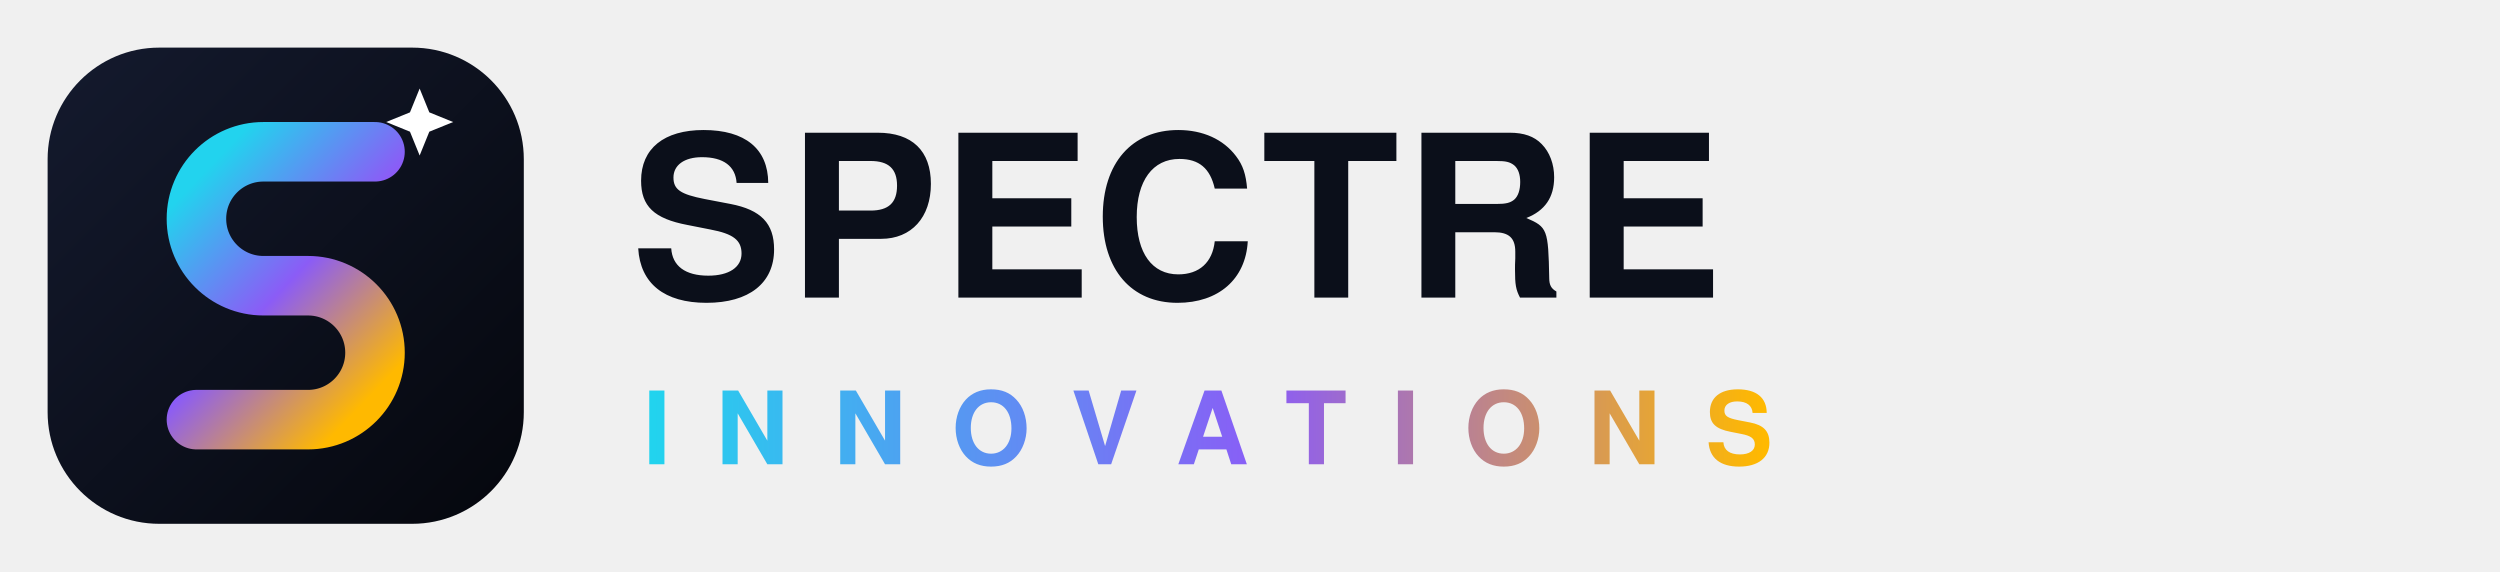
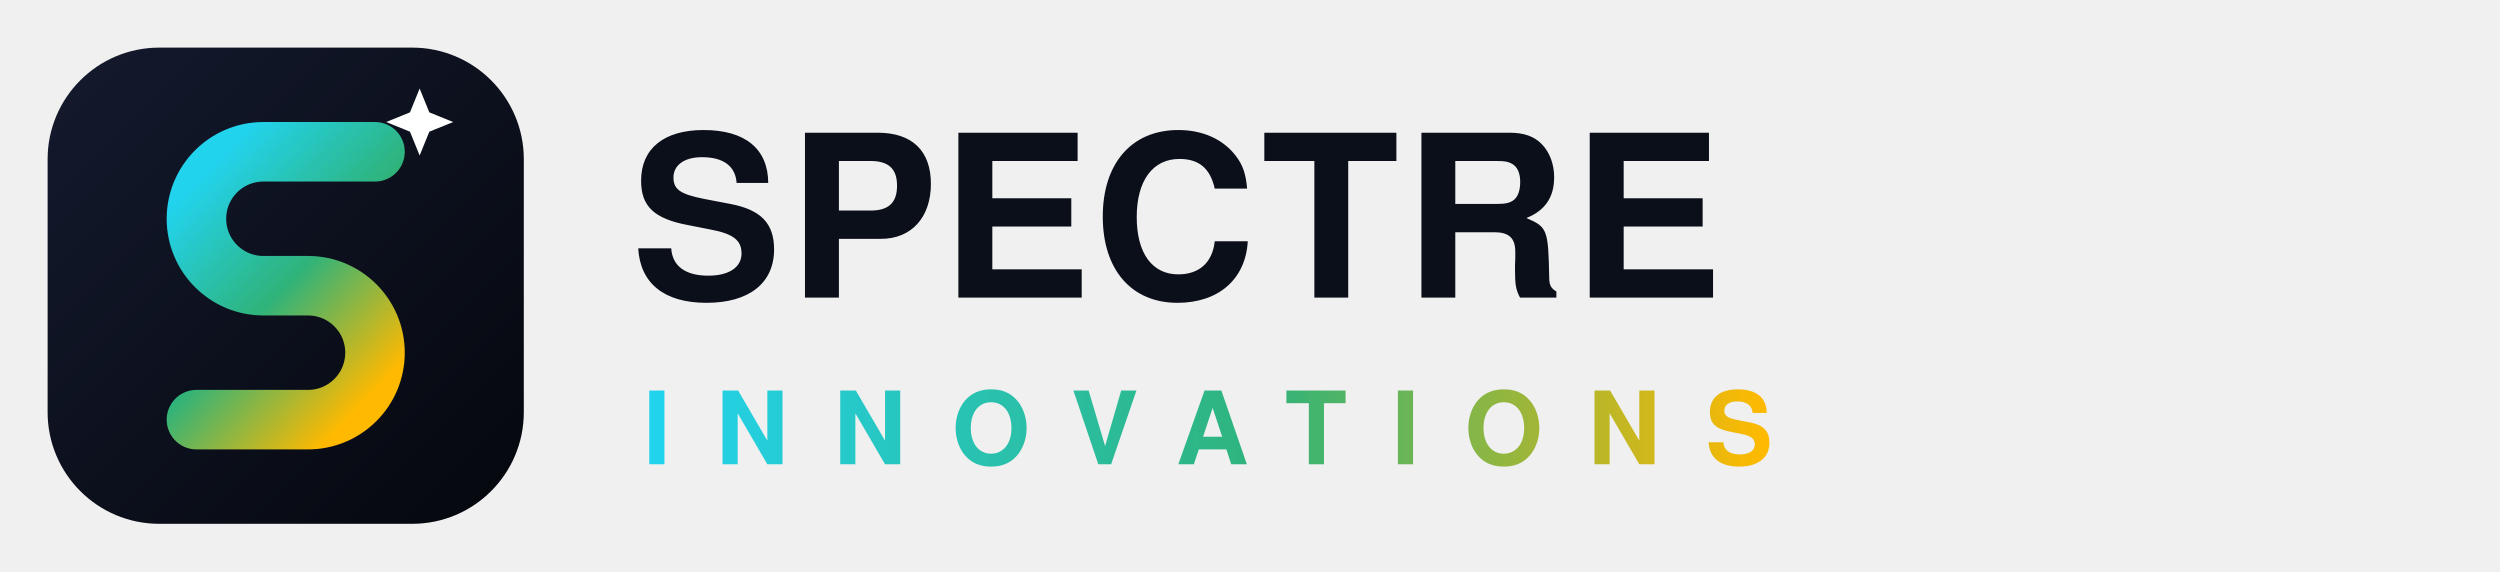
<svg xmlns="http://www.w3.org/2000/svg" viewBox="0 0 420 96" role="img" aria-label="Spectre Innovations">
  <defs>
    <linearGradient id="sl-bg" x1="0" y1="0" x2="1" y2="1">
      <stop offset="0" stop-color="#141a2e" />
      <stop offset="1" stop-color="#05070d" />
    </linearGradient>
    <linearGradient id="sl-s" x1="0.15" y1="0" x2="0.85" y2="1">
      <stop offset="0" stop-color="#22d3ee" />
-       <stop offset="0.5" stop-color="#8b5cf6" />
+       <stop offset="0.5" stop-color="#2fb37a" />
      <stop offset="1" stop-color="#ffb900" />
    </linearGradient>
    <linearGradient id="sl-text" x1="0" y1="0" x2="1" y2="0">
      <stop offset="0" stop-color="#22d3ee" />
-       <stop offset="0.55" stop-color="#8b5cf6" />
+       <stop offset="0.55" stop-color="#2fb37a" />
      <stop offset="1" stop-color="#ffb900" />
    </linearGradient>
  </defs>
  <g transform="translate(8 8) scale(1.25)">
    <rect width="64" height="64" rx="15" fill="url(#sl-bg)" />
    <path d="M44 14H29a9 9 0 0 0 0 18h6a9 9 0 0 1 0 18H20" fill="none" stroke="url(#sl-s)" stroke-width="8" stroke-linecap="round" stroke-linejoin="round" />
    <path d="M50 5.5l1.3 3.2 3.2 1.3-3.2 1.3L50 14.5l-1.3-3.2-3.2-1.3 3.2-1.3z" fill="#ffffff" />
  </g>
  <text x="106" y="50" font-family="Outfit, 'Segoe UI', Helvetica, Arial, sans-serif" font-size="38" font-weight="700" letter-spacing="1" fill="#0b0f1a">SPECTRE</text>
  <text x="108" y="78" font-family="Outfit, 'Segoe UI', Helvetica, Arial, sans-serif" font-size="17" font-weight="600" letter-spacing="7.5" fill="url(#sl-text)">INNOVATIONS</text>
</svg>
